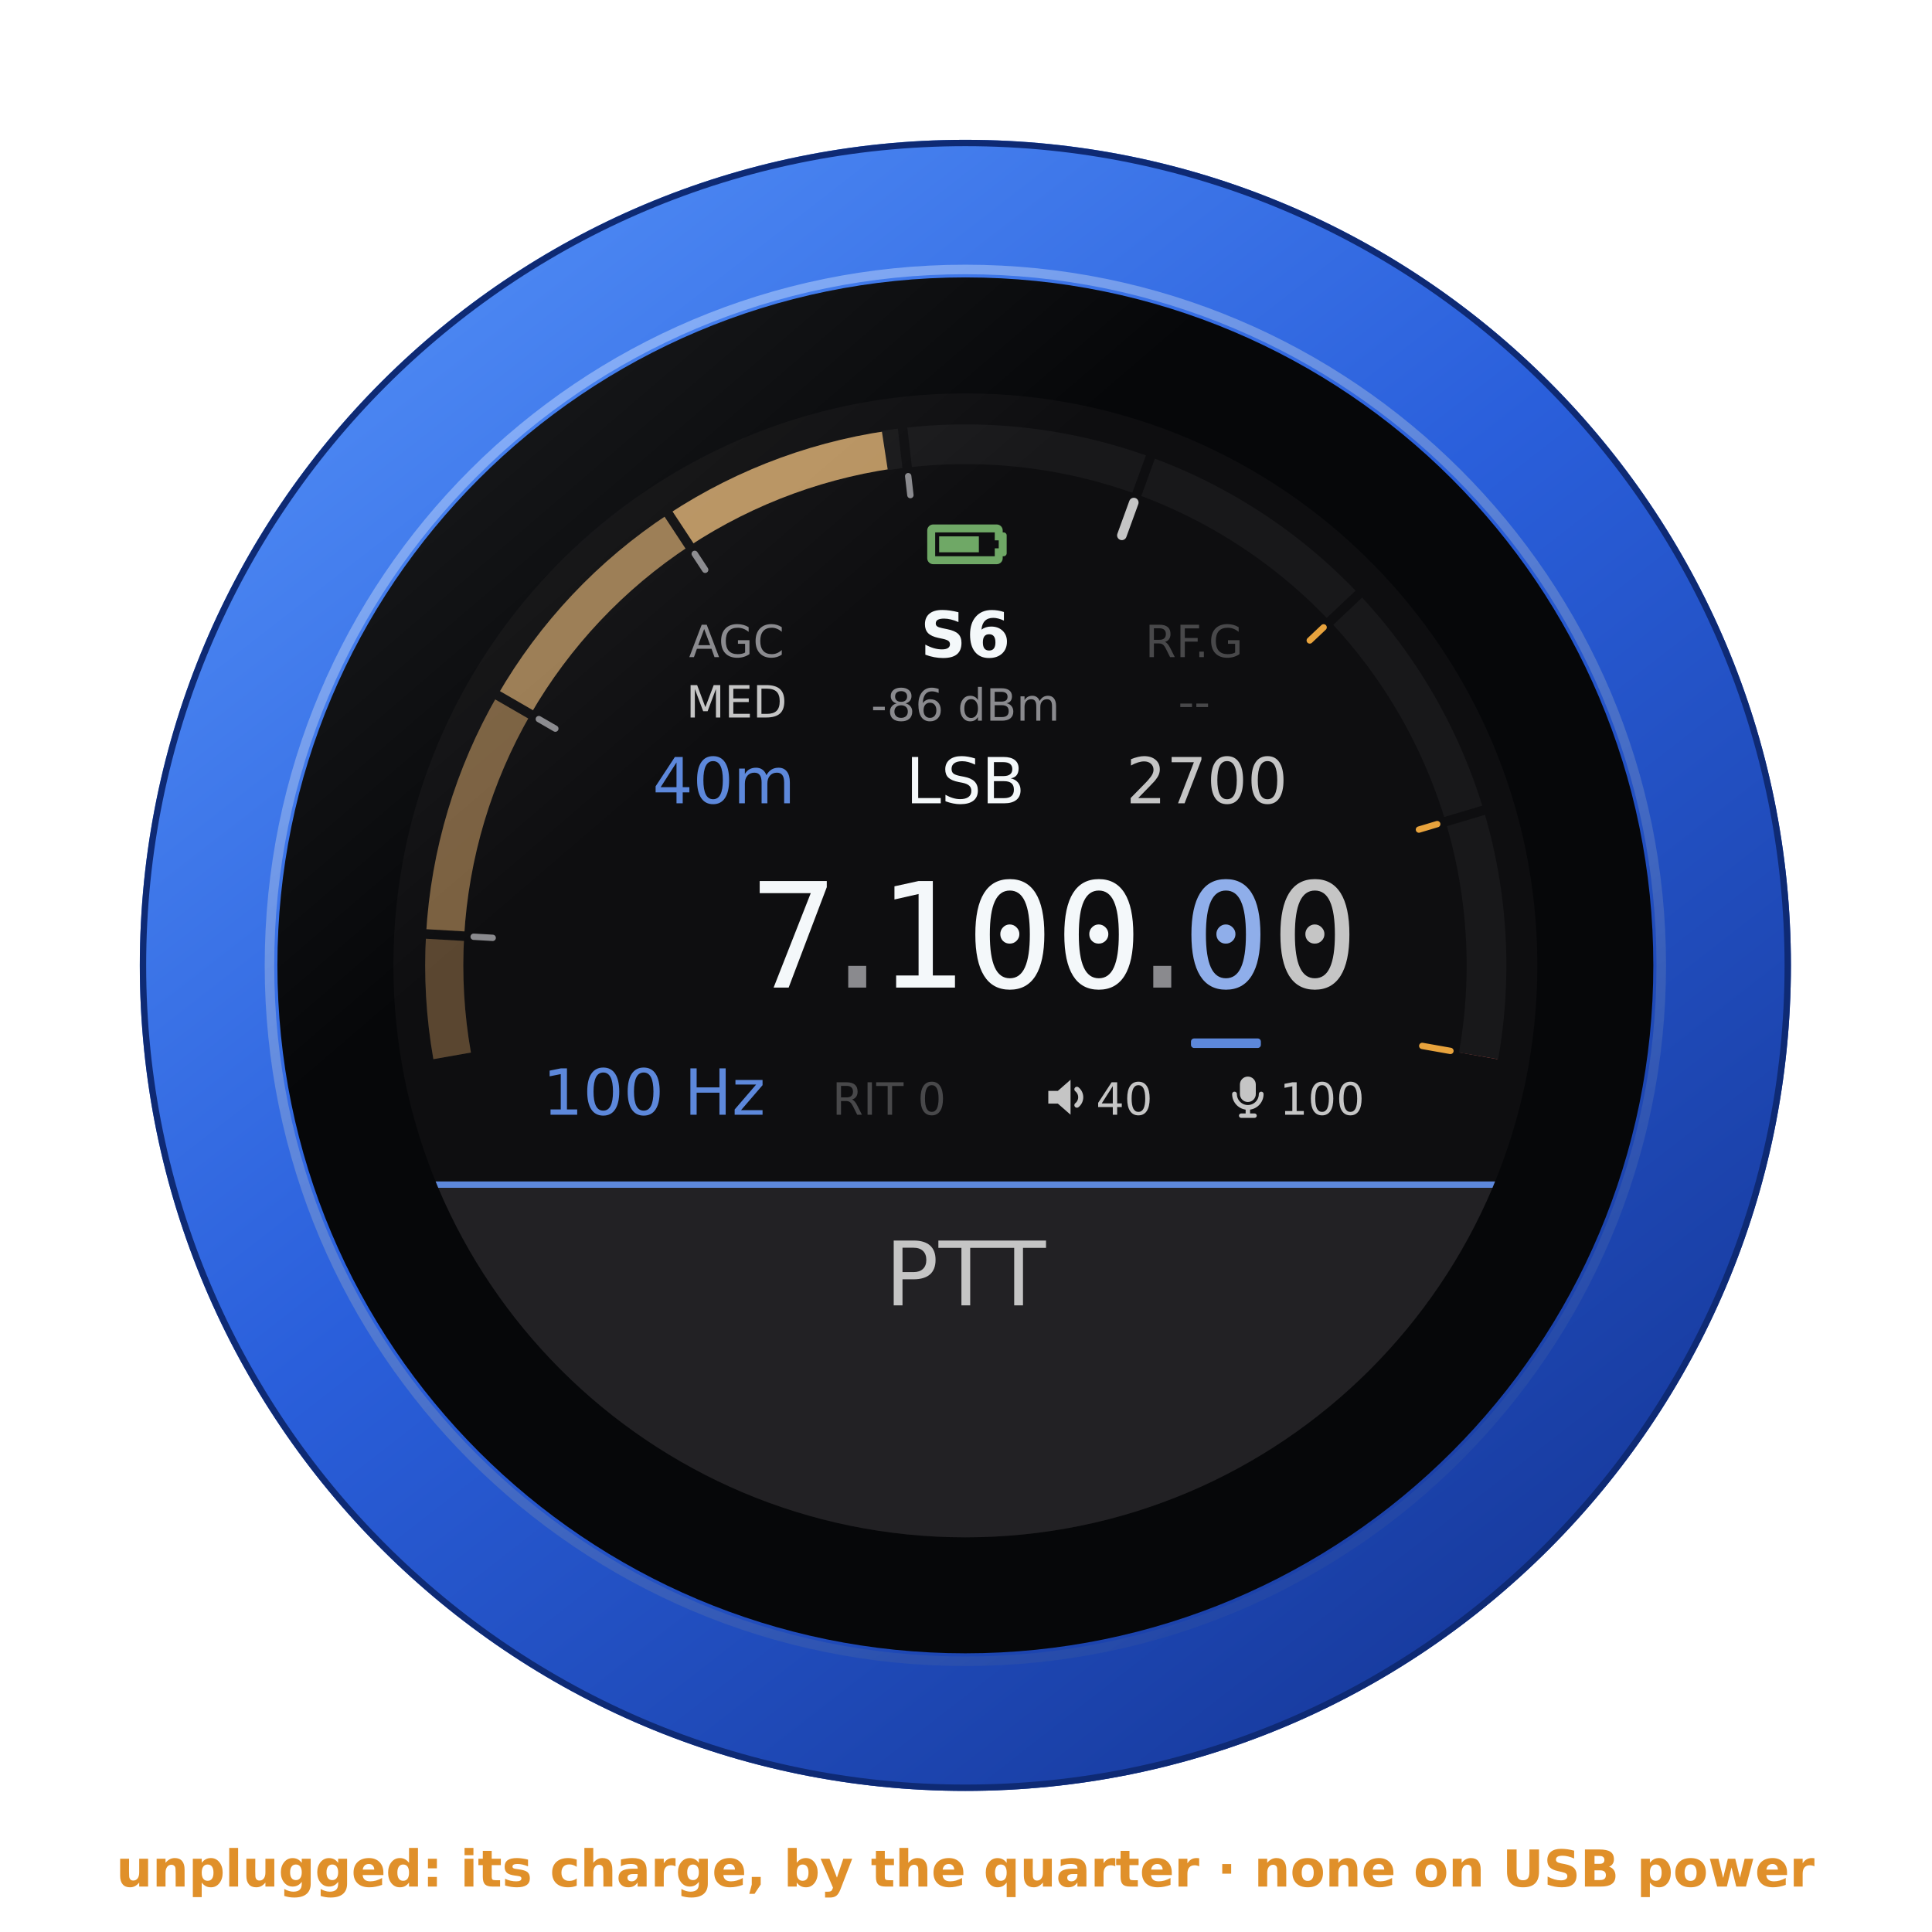
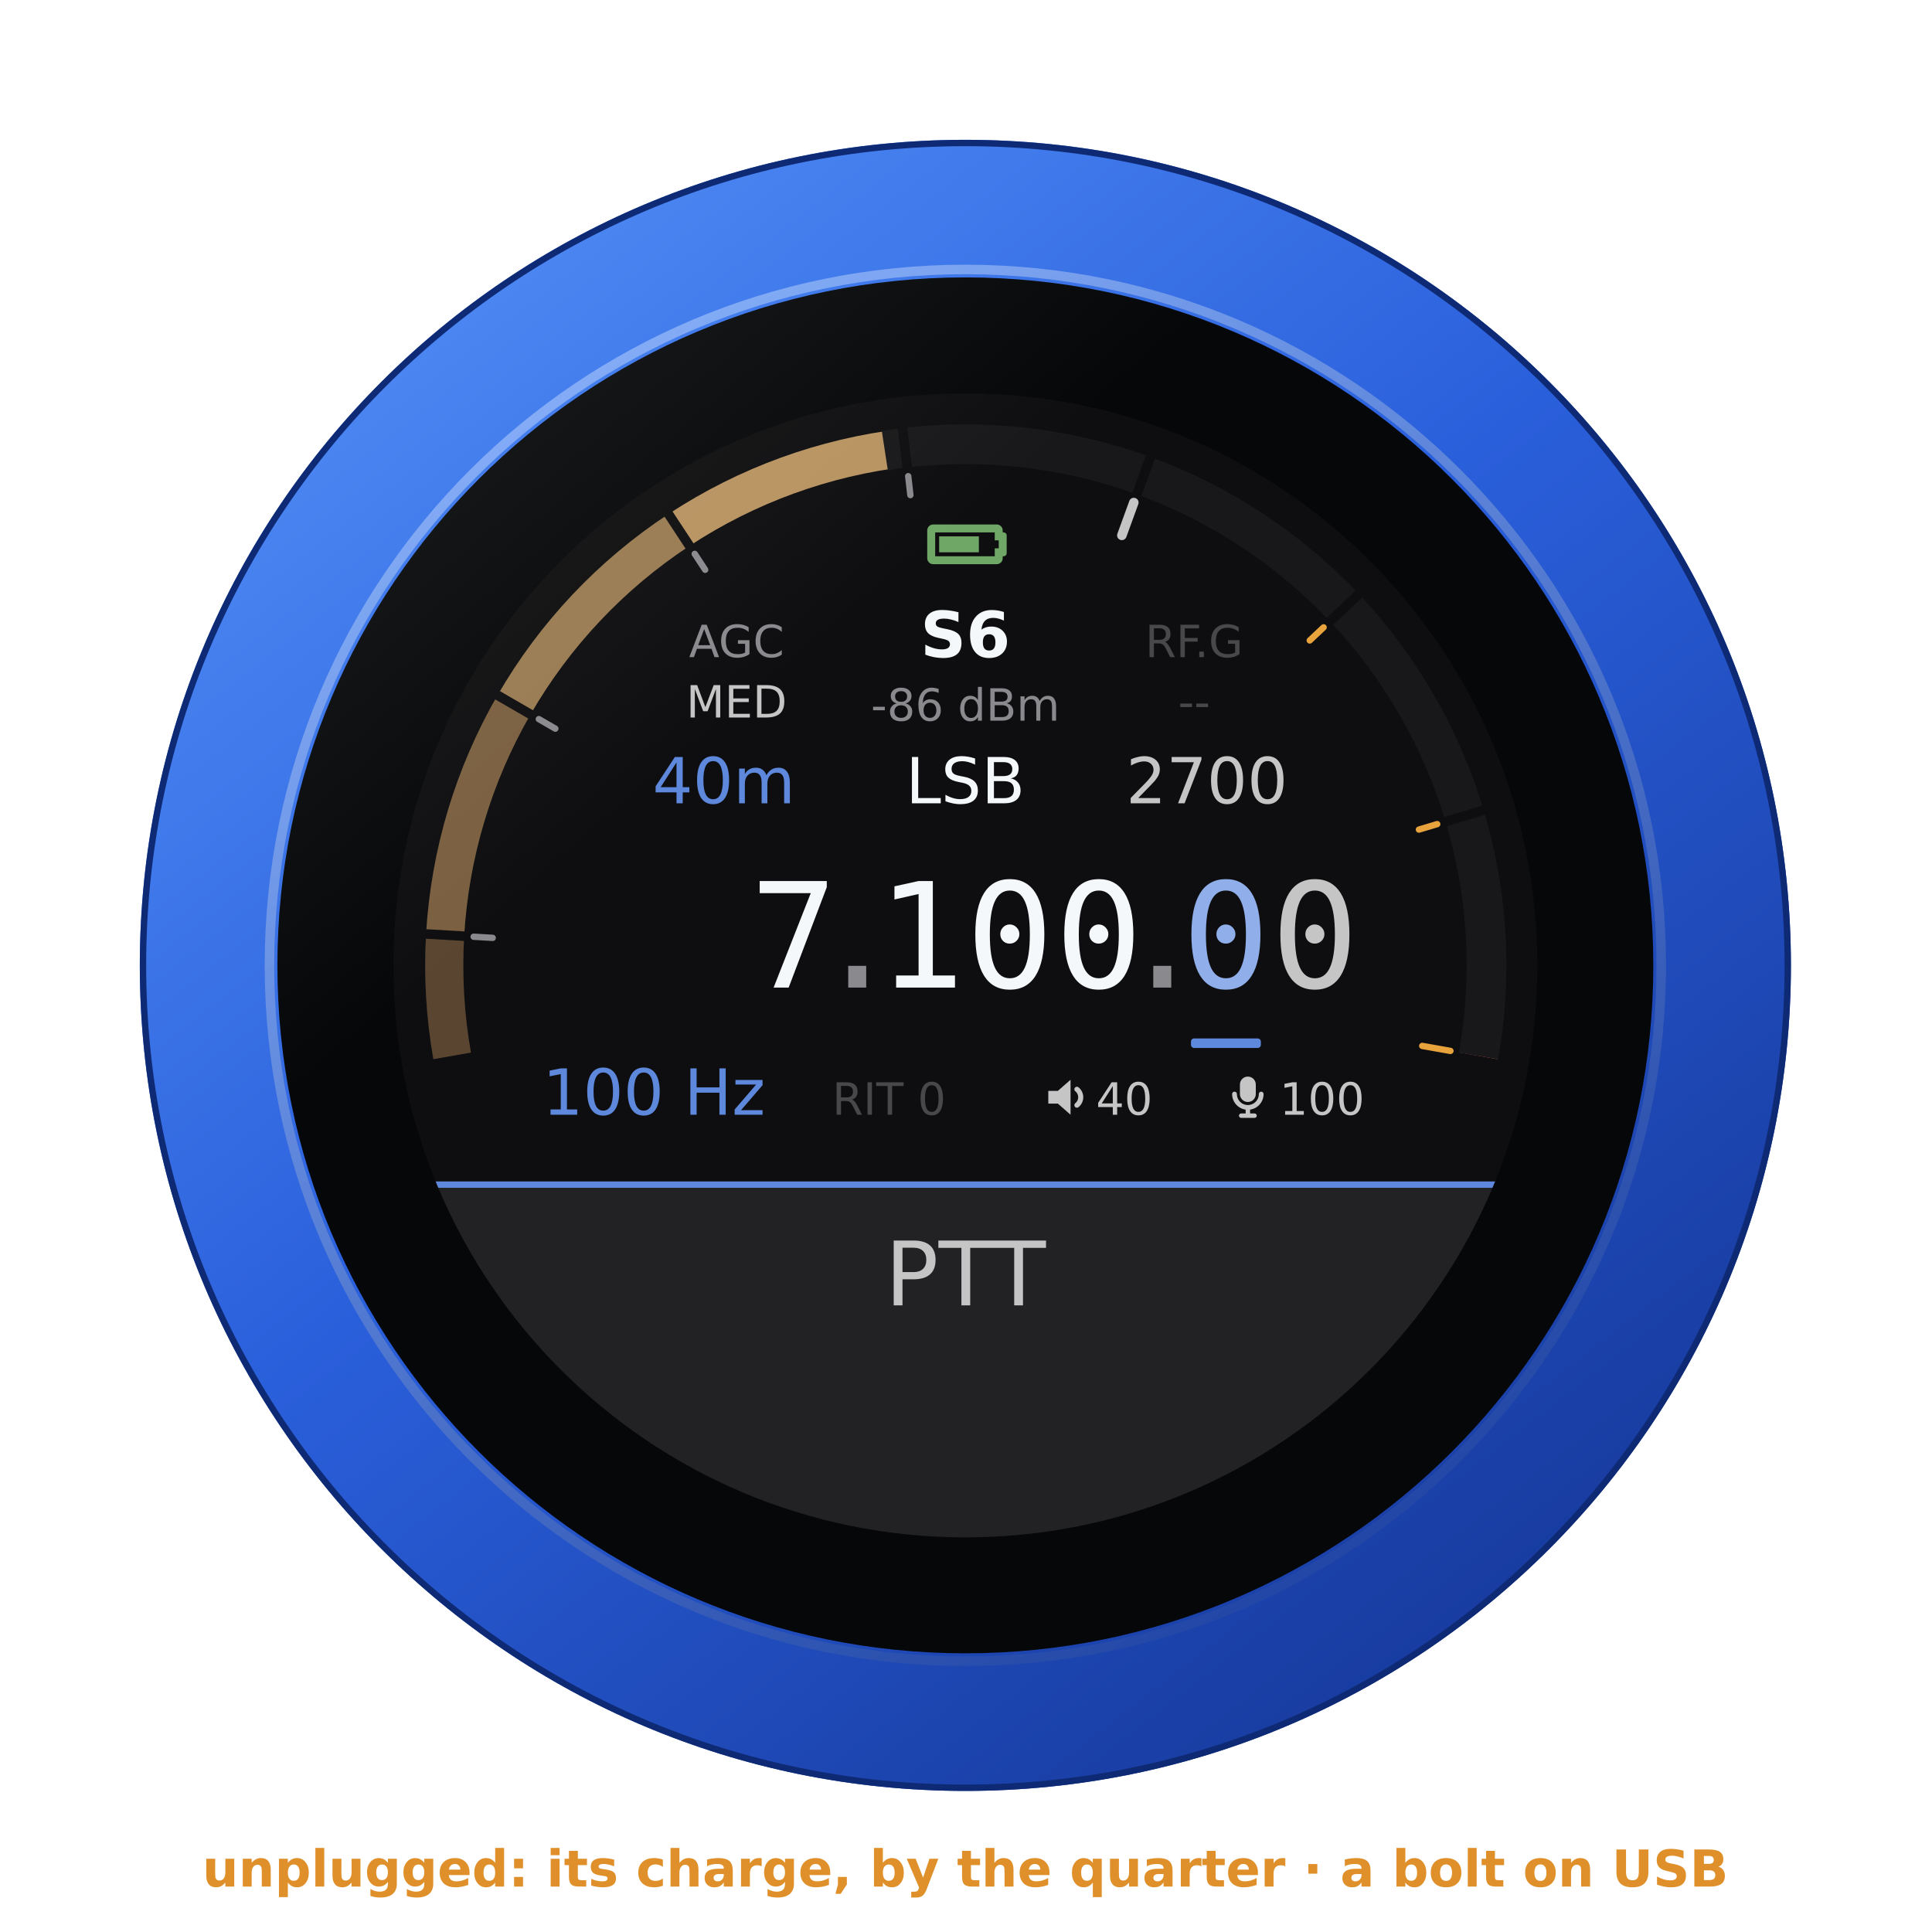
<svg xmlns="http://www.w3.org/2000/svg" viewBox="0 0 608 608" width="608" height="608" role="img" aria-label="On its own battery: the knob's charge at the top of the arc">
  <defs>
    <clipPath id="js-07-glass">
      <circle cx="180" cy="180" r="180" />
    </clipPath>
    <linearGradient id="js-07-alu" x1="0.15" y1="0.05" x2="0.85" y2="0.95">
      <stop offset="0" stop-color="#4F8BF5" />
      <stop offset="0.45" stop-color="#2A5FDB" />
      <stop offset="1" stop-color="#16389A" />
    </linearGradient>
    <linearGradient id="js-07-chamfer" x1="0.2" y1="0" x2="0.8" y2="1">
      <stop offset="0" stop-color="#9CC0FF" />
      <stop offset="1" stop-color="#1B3F9E" />
    </linearGradient>
    <linearGradient id="js-07-gloss" x1="0" y1="0" x2="0.6" y2="0.7">
      <stop offset="0" stop-color="#FFFFFF" stop-opacity="0.10" />
      <stop offset="0.5" stop-color="#FFFFFF" stop-opacity="0" />
    </linearGradient>
    <linearGradient id="js-07-upd" x1="0" y1="0" x2="0" y2="1">
      <stop offset="0" stop-color="#262015" />
      <stop offset="1" stop-color="#0C0E13" />
    </linearGradient>
    <marker id="js-07-arrow" viewBox="0 0 10 10" refX="7" refY="5" markerWidth="7" markerHeight="7" orient="auto-start-reverse">
      <path d="M0,1 L10,5 L0,9 z" fill="#E0902A" />
    </marker>
  </defs>
  <circle cx="303.8" cy="303.8" r="259.8" fill="url(#js-07-alu)" />
  <circle cx="303.8" cy="303.8" r="258.8" fill="none" stroke="#0E2A74" stroke-width="2" />
  <circle cx="303.8" cy="303.8" r="219.0" fill="none" stroke="url(#js-07-chamfer)" stroke-width="3" opacity="0.8" />
  <circle cx="303.8" cy="303.8" r="216.5" fill="#060709" />
  <g transform="translate(123.8,123.8)">
    <g clip-path="url(#js-07-glass)">
      <rect x="0" y="0" width="360" height="360" fill="#0E0E10" />
      <path d="M18.49,208.48 A164.00,164.00 0 1 1 341.51,208.48" fill="none" stroke="#18181A" stroke-width="12" />
      <path d="M18.49,208.48 A164.00,164.00 0 0 1 16.28,170.46" fill="none" stroke="#5A4630" stroke-width="12" />
      <path d="M16.28,170.46 A164.00,164.00 0 0 1 37.97,98.00" fill="none" stroke="#7A6040" stroke-width="12" />
      <path d="M37.97,98.00 A164.00,164.00 0 0 1 89.88,42.98" fill="none" stroke="#9A7B52" stroke-width="12" />
      <path d="M89.88,42.98 A164.00,164.00 0 0 1 160.96,17.11" fill="none" stroke="#B89361" stroke-width="12" />
      <path d="M160.96,17.11 A164.00,164.00 0 0 1 236.09,25.89" fill="none" stroke="#D2A76D" stroke-width="12" />
      <path d="M236.09,25.89 A164.00,164.00 0 0 1 299.29,67.46" fill="none" stroke="#E8A33D" stroke-width="12" />
      <path d="M299.29,67.46 A164.00,164.00 0 0 1 337.11,132.96" fill="none" stroke="#EC8A36" stroke-width="12" />
      <path d="M337.11,132.96 A164.00,164.00 0 0 1 341.51,208.48" fill="none" stroke="#DE5952" stroke-width="12" />
      <path d="M341.51,208.48 A164.00,164.00 0 1 0 18.49,208.48" fill="none" stroke="#18181A" stroke-width="12.5" stroke-dasharray="311.68 582.47" />
      <line x1="23.27" y1="170.87" x2="9.29" y2="170.06" stroke="#0E0E10" stroke-width="3" />
      <line x1="44.03" y1="101.50" x2="31.91" y2="94.50" stroke="#0E0E10" stroke-width="3" />
      <line x1="93.73" y1="48.83" x2="86.03" y2="37.13" stroke="#0E0E10" stroke-width="3" />
      <line x1="161.77" y1="24.06" x2="160.15" y2="10.16" stroke="#0E0E10" stroke-width="3" />
      <line x1="233.70" y1="32.47" x2="238.49" y2="19.31" stroke="#0E0E10" stroke-width="3" />
      <line x1="294.20" y1="72.26" x2="304.38" y2="62.65" stroke="#0E0E10" stroke-width="3" />
      <line x1="330.40" y1="134.97" x2="343.82" y2="130.96" stroke="#0E0E10" stroke-width="3" />
      <line x1="31.25" y1="171.34" x2="25.26" y2="170.99" stroke="#8A8A8E" stroke-width="2" stroke-linecap="round" />
      <line x1="50.96" y1="105.50" x2="45.77" y2="102.50" stroke="#8A8A8E" stroke-width="2" stroke-linecap="round" />
      <line x1="98.12" y1="55.51" x2="94.83" y2="50.50" stroke="#8A8A8E" stroke-width="2" stroke-linecap="round" />
      <line x1="162.70" y1="32.01" x2="162.01" y2="26.05" stroke="#8A8A8E" stroke-width="2" stroke-linecap="round" />
      <line x1="229.25" y1="44.68" x2="233.01" y2="34.35" stroke="#C5C5C5" stroke-width="3" stroke-linecap="round" />
      <line x1="288.38" y1="77.75" x2="292.74" y2="73.63" stroke="#E8A33D" stroke-width="2" stroke-linecap="round" />
      <line x1="322.74" y1="137.27" x2="328.49" y2="135.55" stroke="#E8A33D" stroke-width="2" stroke-linecap="round" />
      <line x1="323.78" y1="205.35" x2="332.65" y2="206.92" stroke="#E8A33D" stroke-width="2" stroke-linecap="round" />
      <text x="180.0" y="83.0" font-size="20" fill="#F4F8FA" font-family="DejaVu Sans,Verdana,sans-serif" font-weight="700" text-anchor="middle">S6</text>
      <text x="180.0" y="103.0" font-size="14" fill="#8A8A8E" font-family="DejaVu Sans,Verdana,sans-serif" font-weight="400" text-anchor="middle">-86 dBm</text>
      <text x="108.0" y="83.0" font-size="14" fill="#8A8A8E" font-family="DejaVu Sans,Verdana,sans-serif" font-weight="400" text-anchor="middle">AGC</text>
      <text x="108.0" y="102.0" font-size="14" fill="#C5C5C5" font-family="DejaVu Sans,Verdana,sans-serif" font-weight="400" text-anchor="middle">MED</text>
      <text x="252.0" y="83.0" font-size="14" fill="#48484A" font-family="DejaVu Sans,Verdana,sans-serif" font-weight="400" text-anchor="middle">RF.G</text>
      <text x="252.0" y="102.0" font-size="14" fill="#48484A" font-family="DejaVu Sans,Verdana,sans-serif" font-weight="400" text-anchor="middle">--</text>
      <text x="104.0" y="129.0" font-size="20" fill="#5D88DB" font-family="DejaVu Sans,Verdana,sans-serif" font-weight="400" text-anchor="middle">40m</text>
      <text x="180.0" y="129.0" font-size="20" fill="#F4F8FA" font-family="DejaVu Sans,Verdana,sans-serif" font-weight="400" text-anchor="middle">LSB</text>
      <text x="256.0" y="129.0" font-size="20" fill="#C5C5C5" font-family="DejaVu Sans,Verdana,sans-serif" font-weight="400" text-anchor="middle">2700</text>
      <text x="126.0" y="187.0" font-size="46" fill="#F4F8FA" font-family="Hack,DejaVu Sans Mono,Menlo,Consolas,monospace" font-weight="400" text-anchor="middle" textLength="28" lengthAdjust="spacingAndGlyphs">7</text>
      <text x="146.0" y="187.0" font-size="46" fill="#8A8A8E" font-family="Hack,DejaVu Sans Mono,Menlo,Consolas,monospace" font-weight="400" text-anchor="middle" textLength="28" lengthAdjust="spacingAndGlyphs">.</text>
      <text x="166.0" y="187.0" font-size="46" fill="#F4F8FA" font-family="Hack,DejaVu Sans Mono,Menlo,Consolas,monospace" font-weight="400" text-anchor="middle" textLength="28" lengthAdjust="spacingAndGlyphs">1</text>
      <text x="194.0" y="187.0" font-size="46" fill="#F4F8FA" font-family="Hack,DejaVu Sans Mono,Menlo,Consolas,monospace" font-weight="400" text-anchor="middle" textLength="28" lengthAdjust="spacingAndGlyphs">0</text>
      <text x="222.0" y="187.0" font-size="46" fill="#F4F8FA" font-family="Hack,DejaVu Sans Mono,Menlo,Consolas,monospace" font-weight="400" text-anchor="middle" textLength="28" lengthAdjust="spacingAndGlyphs">0</text>
      <text x="242.0" y="187.0" font-size="46" fill="#8A8A8E" font-family="Hack,DejaVu Sans Mono,Menlo,Consolas,monospace" font-weight="400" text-anchor="middle" textLength="28" lengthAdjust="spacingAndGlyphs">.</text>
      <text x="262.0" y="187.0" font-size="46" fill="#8FAEEA" font-family="Hack,DejaVu Sans Mono,Menlo,Consolas,monospace" font-weight="400" text-anchor="middle" textLength="28" lengthAdjust="spacingAndGlyphs">0</text>
      <text x="290.0" y="187.0" font-size="46" fill="#C5C5C5" font-family="Hack,DejaVu Sans Mono,Menlo,Consolas,monospace" font-weight="400" text-anchor="middle" textLength="28" lengthAdjust="spacingAndGlyphs">0</text>
      <rect x="251" y="203" width="22" height="3" rx="1" fill="#5D88DB" />
      <text x="82.0" y="227.0" font-size="20" fill="#5D88DB" font-family="DejaVu Sans,Verdana,sans-serif" font-weight="400" text-anchor="middle">100 Hz</text>
      <text x="156.0" y="227.0" font-size="14" fill="#48484A" font-family="DejaVu Sans,Verdana,sans-serif" font-weight="400" text-anchor="middle">RIT 0</text>
      <g transform="translate(206.1,216.0)" fill="#C5C5C5">
        <path d="M0,3.5 h3 l4,-3.5 v11 l-4,-3.5 h-3 z" />
        <path d="M9,3 a3.2,3.2 0 0 1 0,5" fill="none" stroke="#C5C5C5" stroke-width="1.6" stroke-linecap="round" />
      </g>
      <text x="221.1" y="227.0" font-size="14" fill="#C5C5C5" font-family="DejaVu Sans,Verdana,sans-serif" font-weight="400" text-anchor="start">40</text>
      <g transform="translate(263.9,215.0)" fill="#C5C5C5">
        <rect x="2.5" y="0" width="5" height="8" rx="2.5" />
        <path d="M0.8,5.5 a4.2,4.2 0 0 0 8.4,0" fill="none" stroke="#C5C5C5" stroke-width="1.5" stroke-linecap="round" />
        <rect x="4.3" y="9.6" width="1.4" height="2.4" />
        <rect x="2.2" y="11.6" width="5.6" height="1.4" rx="0.7" />
      </g>
      <text x="278.9" y="227.0" font-size="14" fill="#C5C5C5" font-family="DejaVu Sans,Verdana,sans-serif" font-weight="400" text-anchor="start">100</text>
      <rect x="0" y="248" width="360" height="112" fill="#222124" />
      <line x1="0" y1="249" x2="360" y2="249" stroke="#5D88DB" stroke-width="2" />
      <text x="180.0" y="287.0" font-size="28" fill="#C5C5C5" font-family="DejaVu Sans,Verdana,sans-serif" font-weight="500" text-anchor="middle" xml:space="preserve">PTT</text>
      <path transform="translate(168.0,37.5) scale(0.0390625)" d="M544 160v64h32v64h-32v64H64V160h480m16-64H48c-26.51 0-48 21.49-48 48v224c0 26.51 21.49 48 48 48h512c26.51 0 48-21.49 48-48v-16h8c13.255 0 24-10.745 24-24V184c0-13.255-10.745-24-24-24h-8v-16c0-26.51-21.49-48-48-48zM416 192H96v128h320V192z" fill="#6FA866" />
    </g>
  </g>
  <circle cx="303.8" cy="303.8" r="216.5" fill="url(#js-07-gloss)" />
-   <text x="303.8" y="593.7" font-size="16" fill="#E0902A" font-family="DejaVu Sans,Verdana,sans-serif" font-weight="700" text-anchor="middle">unplugged: its charge, by the quarter  ·  none on USB power</text>
+   <text x="303.8" y="593.7" font-size="16" fill="#E0902A" font-family="DejaVu Sans,Verdana,sans-serif" font-weight="700" text-anchor="middle">unplugged: its charge, by the quarter  ·  a bolt on USB</text>
</svg>
